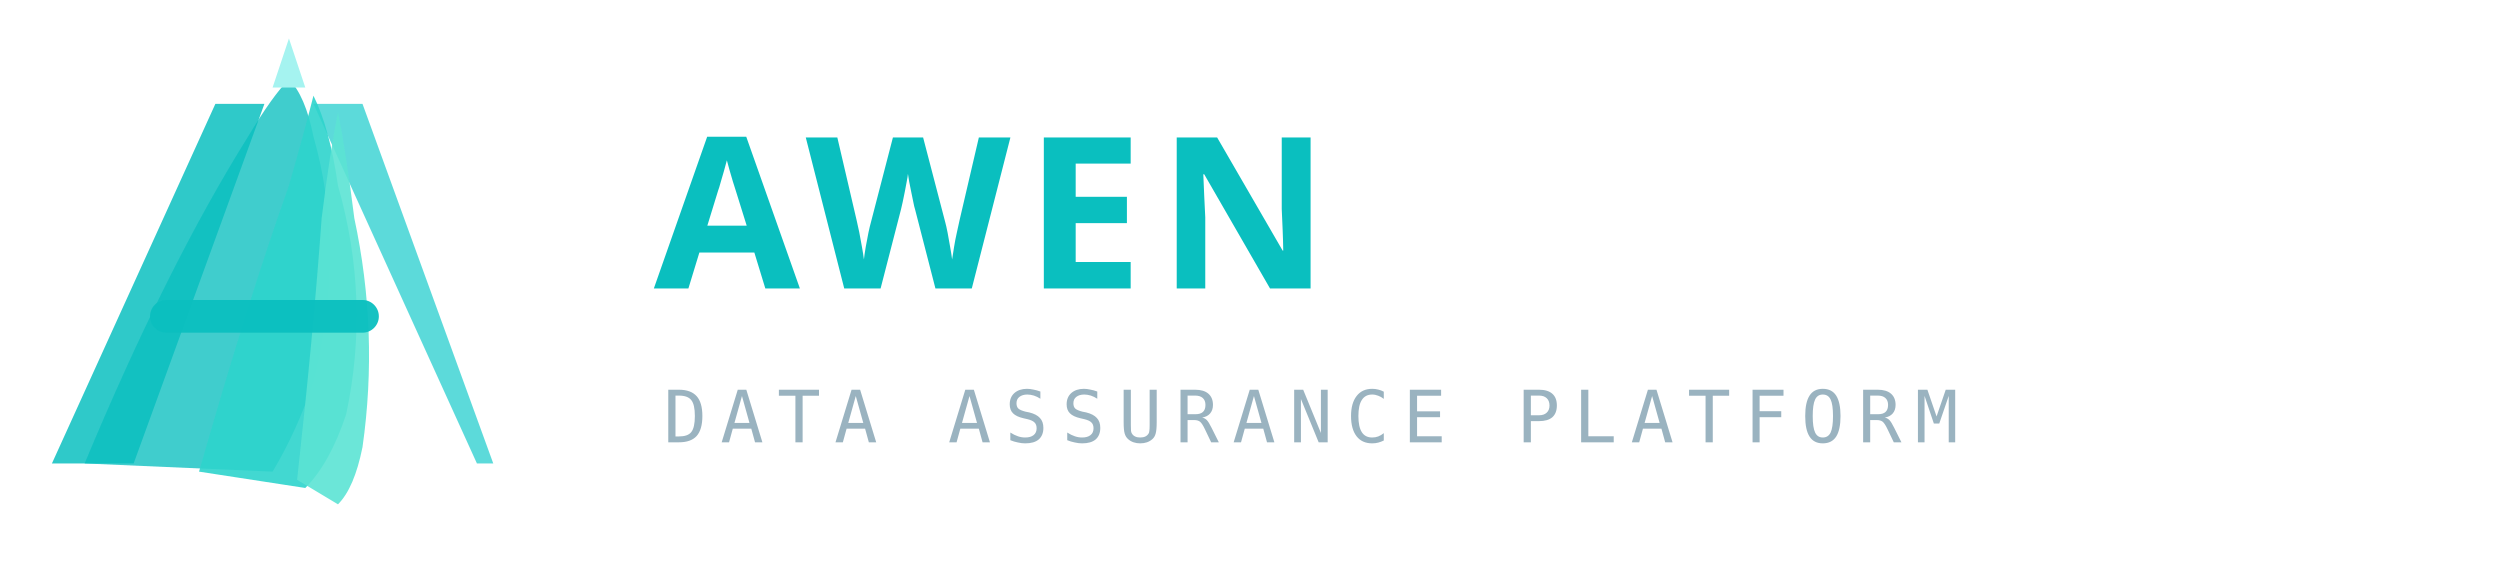
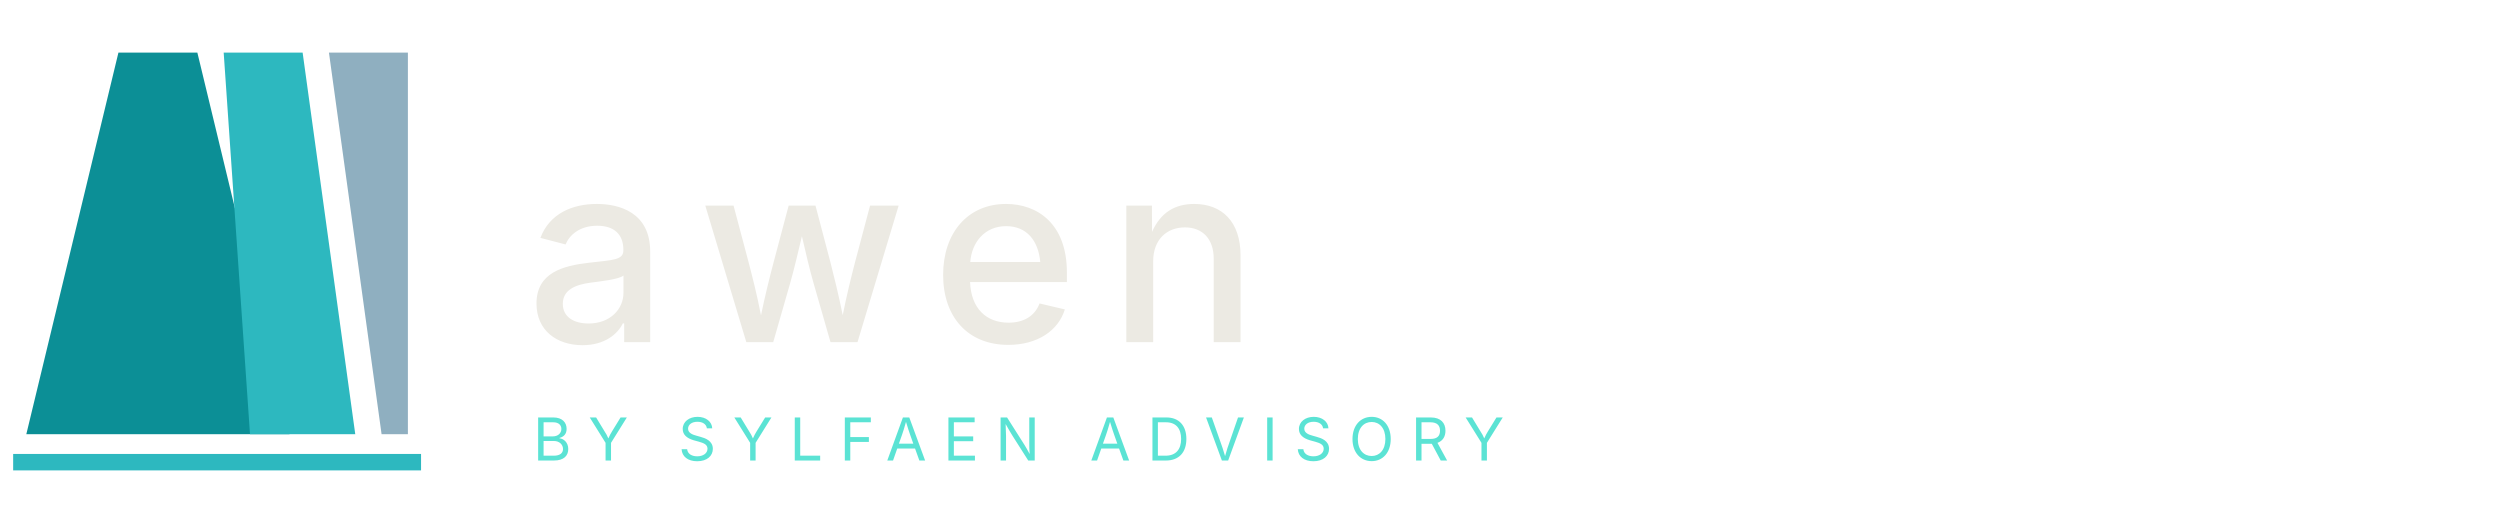
- <svg xmlns="http://www.w3.org/2000/svg" viewBox="0 0 260 60" role="img">
-   <g transform="translate(2, 4) scale(0.85)">
-     <path d="M 4 52 L 24 8 L 30 8 L 14 52 Z" fill="#0abfbf" opacity="0.85" />
-     <path d="M 56 52 L 36 8 L 42 8 L 58 52 Z" fill="#40d4d4" opacity="0.85" />
-     <path d="M 8 52 Q 18 28 28 12 Q 31 7 33 5 Q 35 7 36 12 Q 40 26 36 42 Q 34 48 31 53 Z" fill="#0abfbf" opacity="0.78" />
-     <path d="M 22 53 Q 28 32 33 18 Q 35 11 36 7 Q 38 11 39 18 Q 43 32 40 46 Q 38 52 35 55 Z" fill="#2DD4CC" opacity="0.9" />
-     <path d="M 34 54 Q 36 36 37 22 Q 38 14 39 9 Q 40 14 41 22 Q 44 36 42 50 Q 41 55 39 57 Z" fill="#5BE3D4" opacity="0.9" />
-     <rect x="16" y="32" width="28" height="4" rx="2" fill="#0ABFBF" opacity="0.95" />
-     <path d="M 31 6 L 33 0 L 35 6 Z" fill="#A5F3F0" opacity="1" />
+ <svg xmlns="http://www.w3.org/2000/svg" viewBox="0 0 380 80">
+   <g transform="translate(0, 8)">
+     <polygon points="18,0 30,0 44,58 4,58" fill="#0c8f96" />
+     <polygon points="34,0 46,0 54,58 38,58" fill="#2db8bf" />
+     <polygon points="50,0 62,0 62,58 58,58" fill="#8fafc0" />
+     <rect x="2" y="61" width="62" height="2.5" fill="#2db8bf" />
  </g>
-   <text x="68" y="30" font-family="'Geist', 'DM Sans', system-ui, sans-serif" font-weight="700" font-size="22" letter-spacing="1.5" fill="#0ABFBF">AWEN</text>
-   <text x="69" y="46" font-family="'JetBrains Mono', monospace" font-weight="400" font-size="7.5" letter-spacing="1.4" fill="#9AB3C0">DATA ASSURANCE PLATFORM</text>
+   <text x="80" y="52" font-family="system-ui, -apple-system, sans-serif" font-size="38" font-weight="500" letter-spacing="0.12em" fill="#ECEAE3">awen</text>
+   <text x="81" y="70" font-family="system-ui, -apple-system, sans-serif" font-size="9" font-weight="400" letter-spacing="0.28em" fill="#5be3d4">BY SYLFAEN ADVISORY</text>
</svg>
